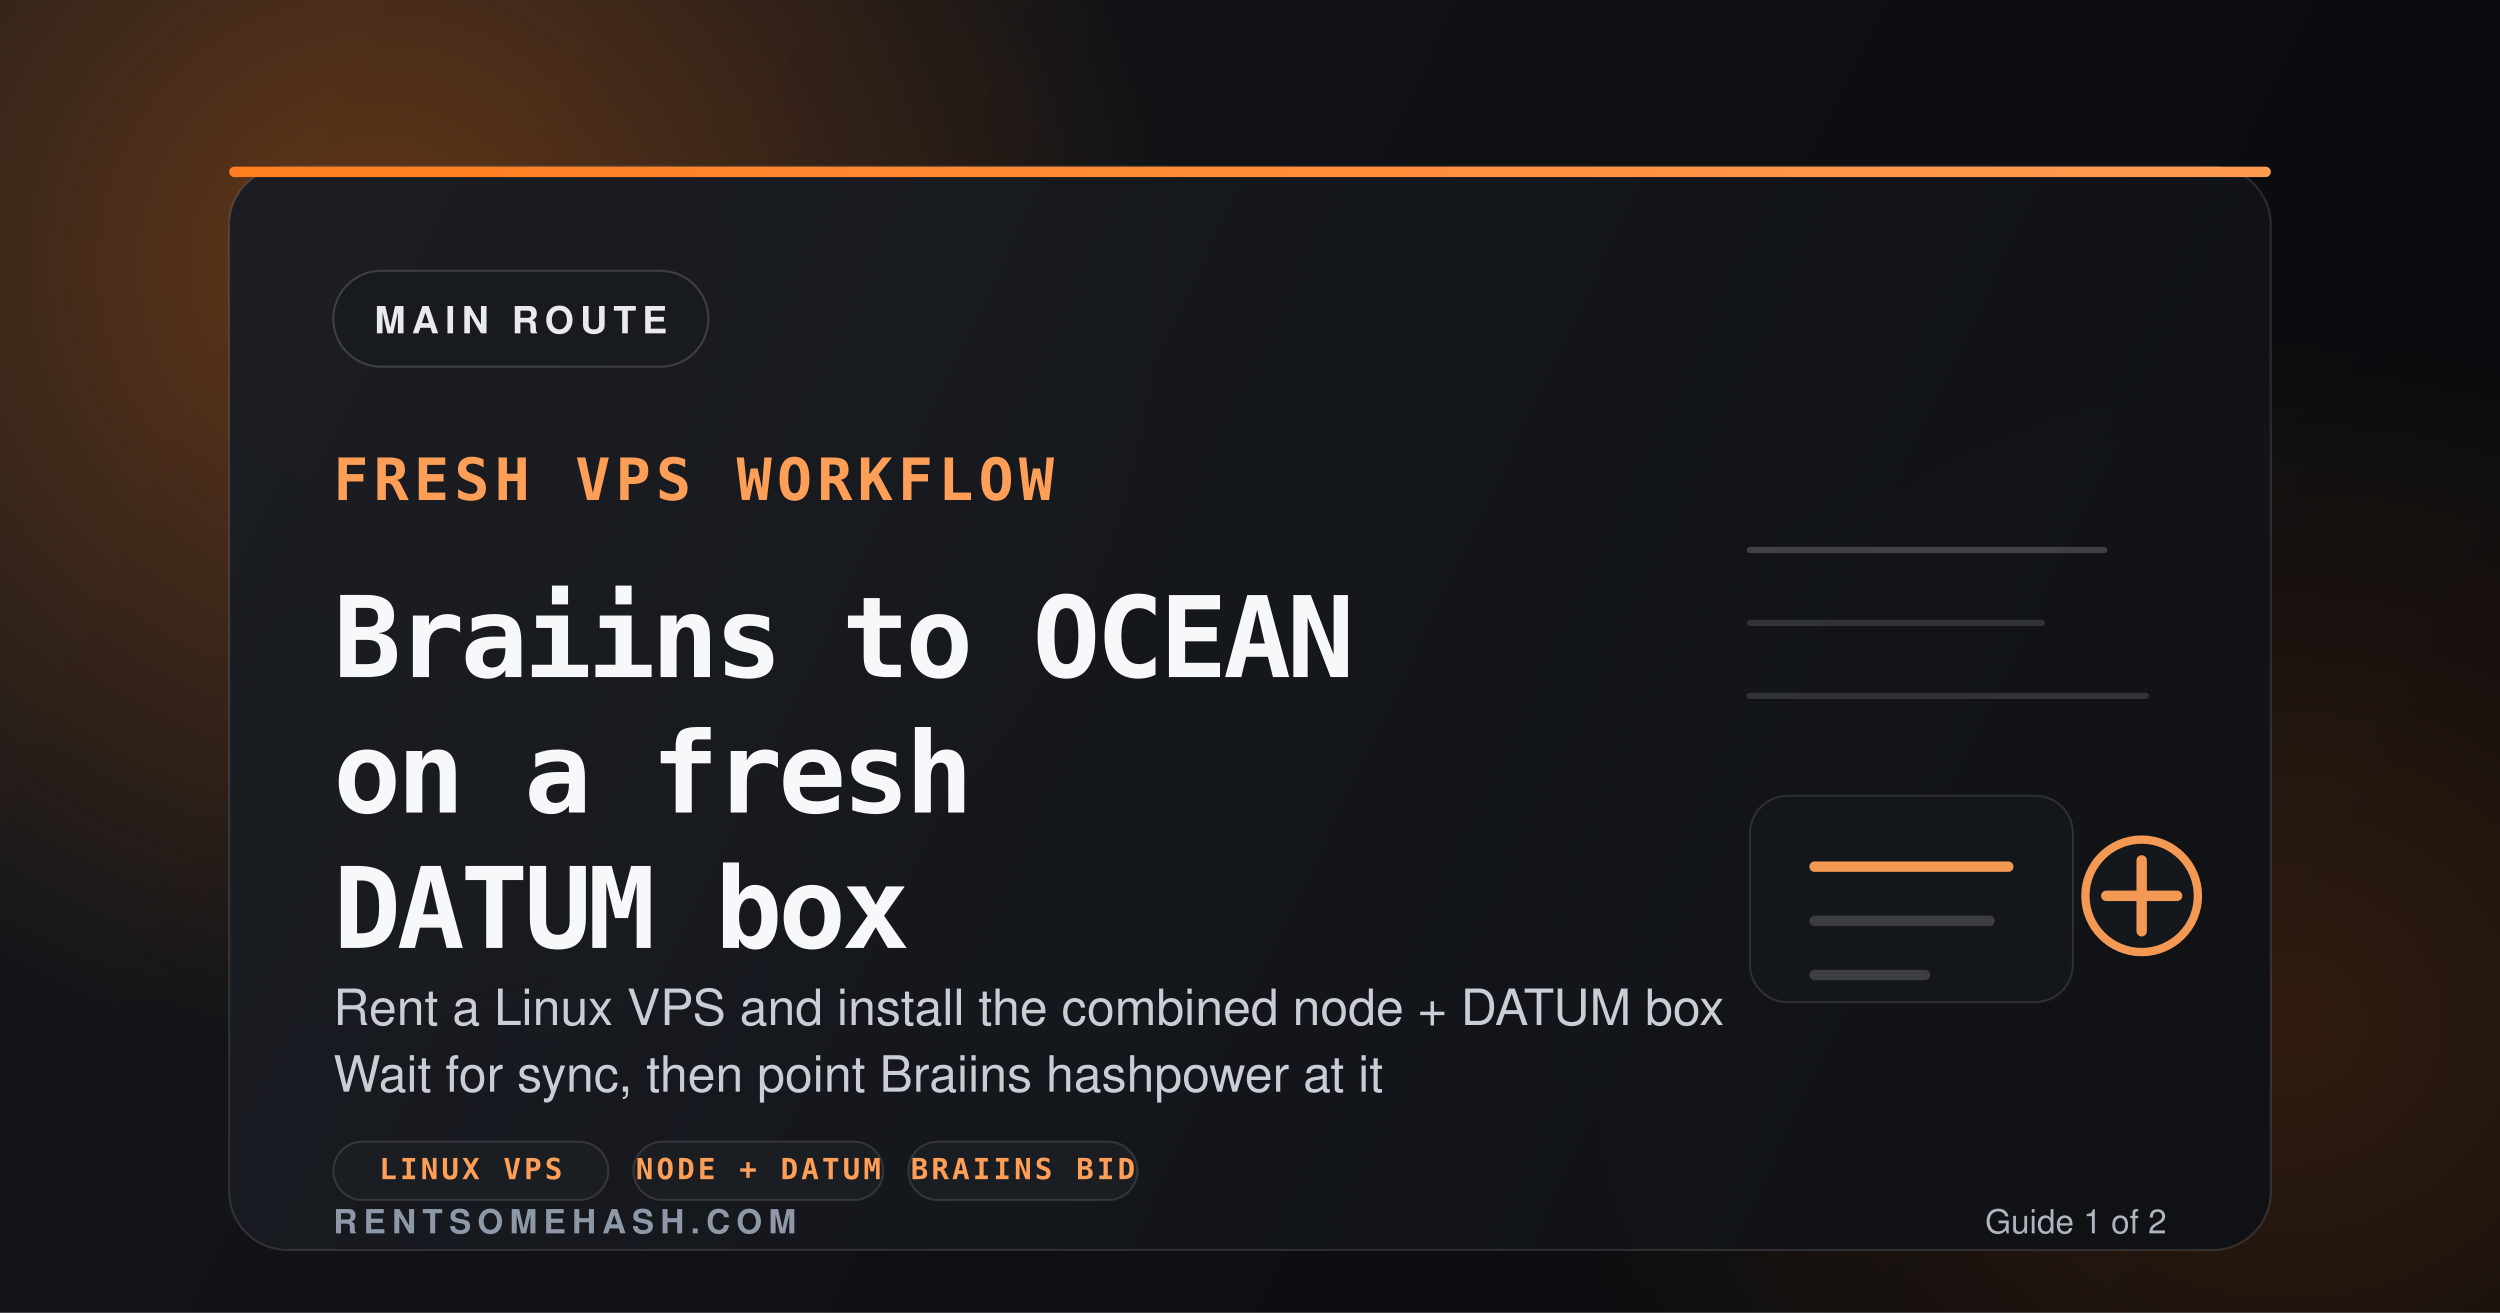
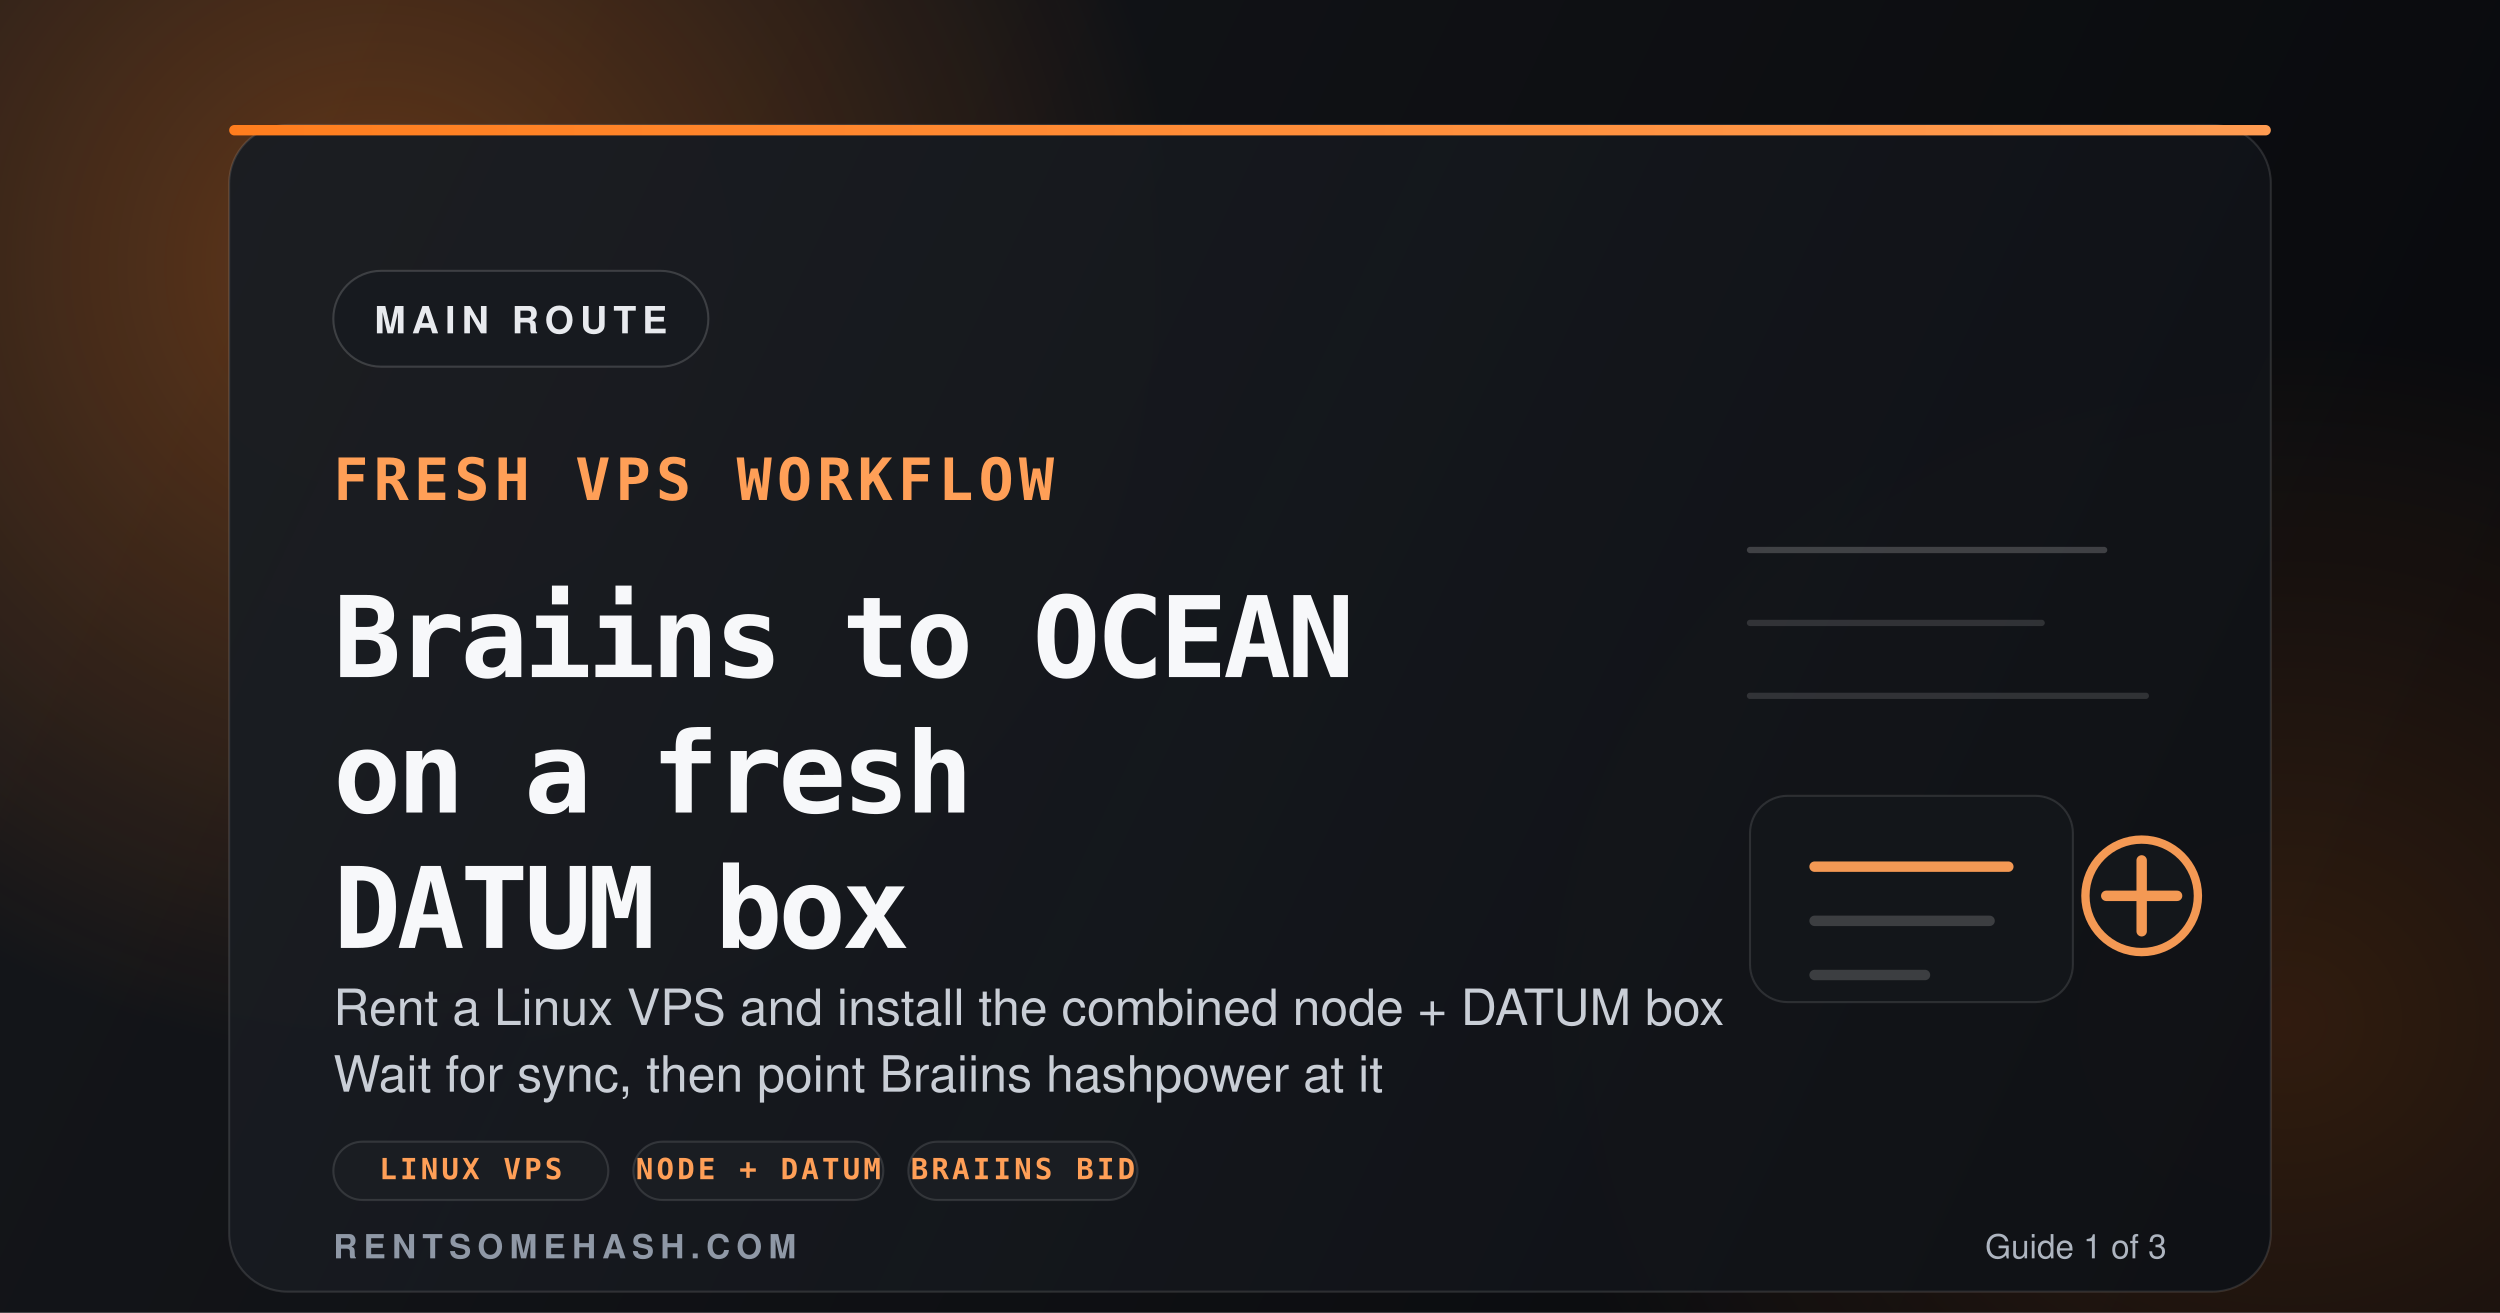
<svg xmlns="http://www.w3.org/2000/svg" width="1800" height="945" viewBox="0 0 1200 630" fill="none">
  <defs>
    <linearGradient id="bg" x1="100" y1="75" x2="1100" y2="555" gradientUnits="userSpaceOnUse">
      <stop stop-color="#14161A" />
      <stop offset="1" stop-color="#090A0D" />
    </linearGradient>
    <linearGradient id="panel" x1="130" y1="90" x2="1070" y2="540" gradientUnits="userSpaceOnUse">
      <stop stop-color="#1A1D22" stop-opacity="0.98" />
      <stop offset="1" stop-color="#0F1115" stop-opacity="0.96" />
    </linearGradient>
    <radialGradient id="glow" cx="0" cy="0" r="1" gradientUnits="userSpaceOnUse" gradientTransform="translate(180 130) rotate(24) scale(390 380)">
      <stop stop-color="#FF7A18" stop-opacity="0.34" />
      <stop offset="1" stop-color="#FF7A18" stop-opacity="0" />
    </radialGradient>
    <radialGradient id="glow2" cx="0" cy="0" r="1" gradientUnits="userSpaceOnUse" gradientTransform="translate(1095 490) rotate(180) scale(360 330)">
      <stop stop-color="#FF7A18" stop-opacity="0.16" />
      <stop offset="1" stop-color="#FF7A18" stop-opacity="0" />
    </radialGradient>
    <linearGradient id="accent" x1="0" y1="0" x2="1200" y2="0" gradientUnits="userSpaceOnUse">
      <stop stop-color="#FF7A18" />
      <stop offset="1" stop-color="#FF9F57" />
    </linearGradient>
  </defs>
  <rect width="1200" height="630" fill="#090A0D" />
  <rect width="1200" height="630" fill="url(#bg)" />
  <rect width="1200" height="630" fill="url(#glow)" />
  <rect width="1200" height="630" fill="url(#glow2)" />
-   <rect x="110" y="80" width="980" height="520" rx="28" fill="url(#panel)" stroke="rgba(255,255,255,0.12)" />
-   <rect x="110" y="80" width="980" height="5" rx="2.5" fill="url(#accent)" />
+   <rect x="110" y="60" width="980" height="560" rx="28" fill="url(#panel)" stroke="rgba(255,255,255,0.12)" />
+   <rect x="110" y="60" width="980" height="5" rx="2.5" fill="url(#accent)" />
  <rect x="160" y="130" width="180" height="46" rx="23" fill="#171A1F" stroke="rgba(255,255,255,0.16)" />
  <text x="250" y="160" text-anchor="middle" fill="#E8EAEE" font-family="Helvetica Neue, Helvetica, Arial, sans-serif" font-size="18" font-weight="600" letter-spacing="3">MAIN ROUTE</text>
  <text x="160" y="240" fill="#FF9F57" font-family="JetBrainsMono NF, SFMono-Regular, Menlo, monospace" font-size="28" font-weight="700" letter-spacing="2.5">FRESH VPS WORKFLOW</text>
  <text x="160" y="325" fill="#F7F8FA" font-family="JetBrainsMono NF, SFMono-Regular, Menlo, monospace" font-size="54" font-weight="700" letter-spacing="-2">Braiins to OCEAN</text>
  <text x="160" y="390" fill="#F7F8FA" font-family="JetBrainsMono NF, SFMono-Regular, Menlo, monospace" font-size="54" font-weight="700" letter-spacing="-2">on a fresh</text>
  <text x="160" y="455" fill="#F7F8FA" font-family="JetBrainsMono NF, SFMono-Regular, Menlo, monospace" font-size="54" font-weight="700" letter-spacing="-2">DATUM box</text>
  <text x="160" y="492" fill="#C9CED6" font-family="Helvetica Neue, Helvetica, Arial, sans-serif" font-size="24" font-weight="500">Rent a Linux VPS and install the combined node + DATUM box</text>
  <text x="160" y="524" fill="#C9CED6" font-family="Helvetica Neue, Helvetica, Arial, sans-serif" font-size="24" font-weight="500">Wait for sync, then point Braiins hashpower at it</text>
  <g>
    <rect x="160" y="548" width="132" height="28" rx="14" fill="#1A1D22" stroke="rgba(255,255,255,0.12)" />
    <text x="226" y="566" text-anchor="middle" fill="#FF9F57" font-family="JetBrainsMono NF, SFMono-Regular, Menlo, monospace" font-size="14" font-weight="700" letter-spacing="1.5">LINUX VPS</text>
    <rect x="304" y="548" width="120" height="28" rx="14" fill="#1A1D22" stroke="rgba(255,255,255,0.12)" />
    <text x="364" y="566" text-anchor="middle" fill="#FF9F57" font-family="JetBrainsMono NF, SFMono-Regular, Menlo, monospace" font-size="14" font-weight="700" letter-spacing="1.5">NODE + DATUM</text>
    <rect x="436" y="548" width="110" height="28" rx="14" fill="#1A1D22" stroke="rgba(255,255,255,0.12)" />
    <text x="491" y="566" text-anchor="middle" fill="#FF9F57" font-family="JetBrainsMono NF, SFMono-Regular, Menlo, monospace" font-size="14" font-weight="700" letter-spacing="1.5">BRAIINS BID</text>
  </g>
  <g opacity="0.95">
    <path d="M840 264H1010" stroke="#FFFFFF" stroke-opacity="0.2" stroke-width="3" stroke-linecap="round" />
    <path d="M840 299H980" stroke="#FFFFFF" stroke-opacity="0.14" stroke-width="3" stroke-linecap="round" />
    <path d="M840 334H1030" stroke="#FFFFFF" stroke-opacity="0.14" stroke-width="3" stroke-linecap="round" />
    <rect x="840" y="382" width="155" height="99" rx="18" fill="#13161A" stroke="rgba(255,255,255,0.12)" />
    <path d="M871 416H964" stroke="#FF9F57" stroke-width="5" stroke-linecap="round" />
    <path d="M871 442H955" stroke="#FFFFFF" stroke-opacity="0.18" stroke-width="5" stroke-linecap="round" />
    <path d="M871 468H924" stroke="#FFFFFF" stroke-opacity="0.18" stroke-width="5" stroke-linecap="round" />
    <circle cx="1028" cy="430" r="27" fill="#14171B" stroke="#FF9F57" stroke-width="4" />
    <path d="M1028 413V447" stroke="#FF9F57" stroke-width="5" stroke-linecap="round" />
    <path d="M1011 430H1045" stroke="#FF9F57" stroke-width="5" stroke-linecap="round" />
  </g>
-   <text x="160" y="592" fill="#8F98A6" font-family="Helvetica Neue, Helvetica, Arial, sans-serif" font-size="16" font-weight="600" letter-spacing="3">RENTSOMEHASH.COM</text>
-   <text x="1040" y="592" text-anchor="end" fill="#AEB5C0" font-family="Helvetica Neue, Helvetica, Arial, sans-serif" font-size="16" font-weight="500">Guide 1 of 2</text>
+   <text x="160" y="604" fill="#8F98A6" font-family="Helvetica Neue, Helvetica, Arial, sans-serif" font-size="16" font-weight="600" letter-spacing="3">RENTSOMEHASH.COM</text>
+   <text x="1040" y="604" text-anchor="end" fill="#AEB5C0" font-family="Helvetica Neue, Helvetica, Arial, sans-serif" font-size="16" font-weight="500">Guide 1 of 3</text>
</svg>
